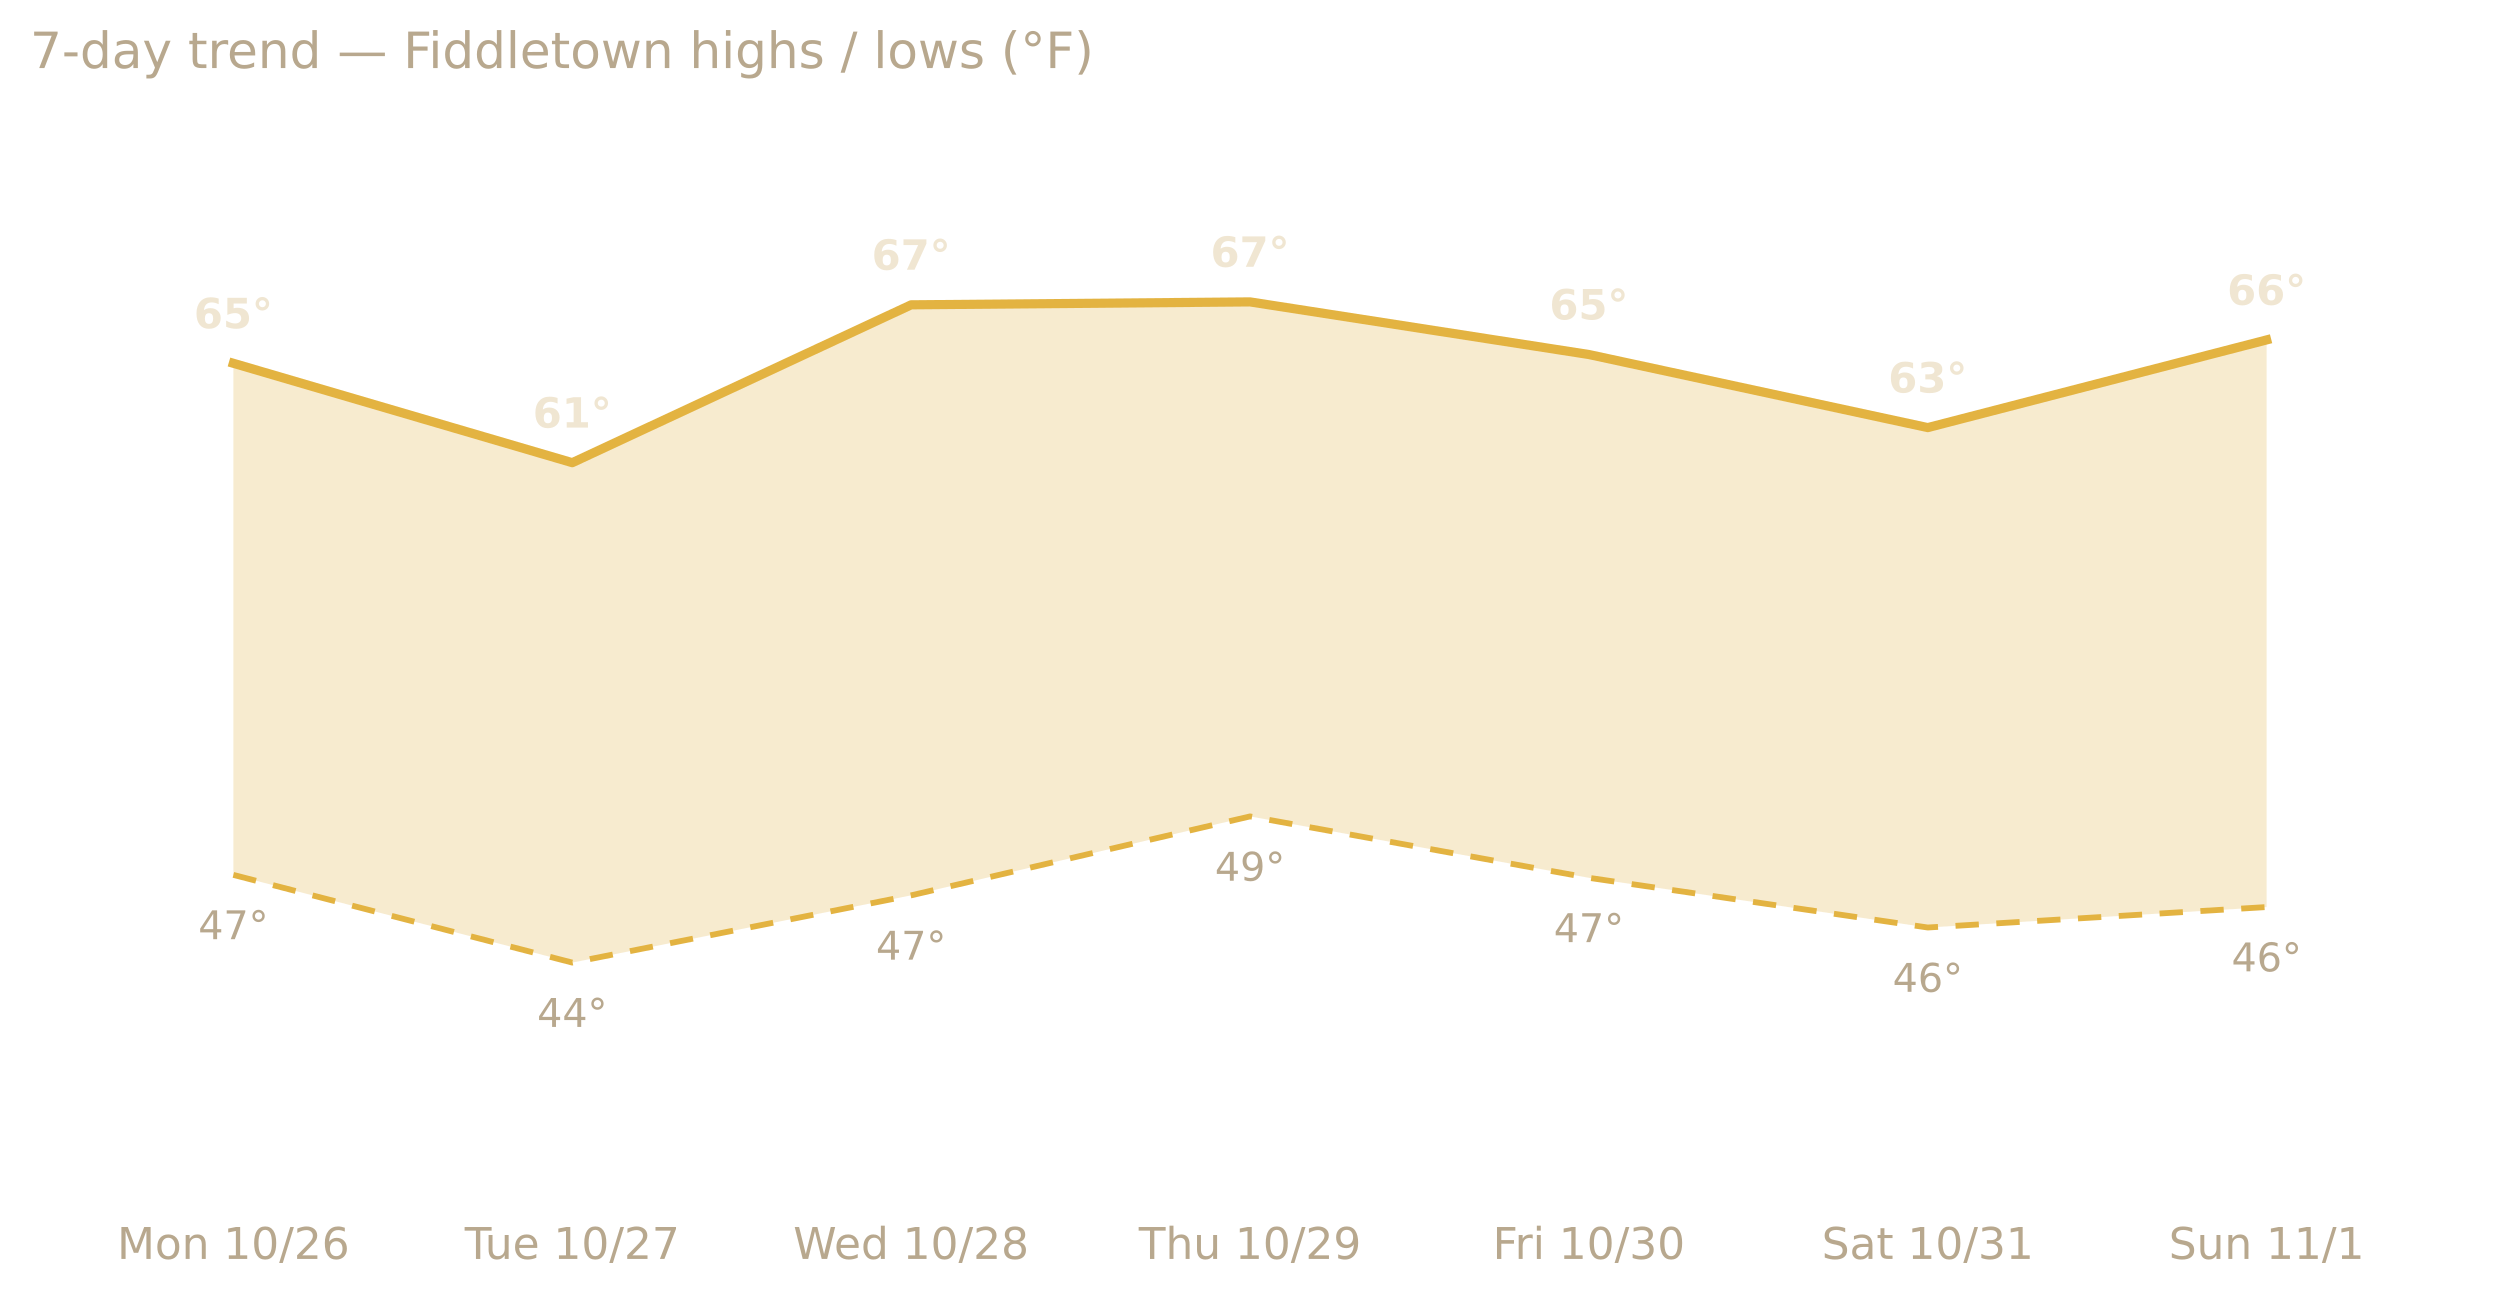
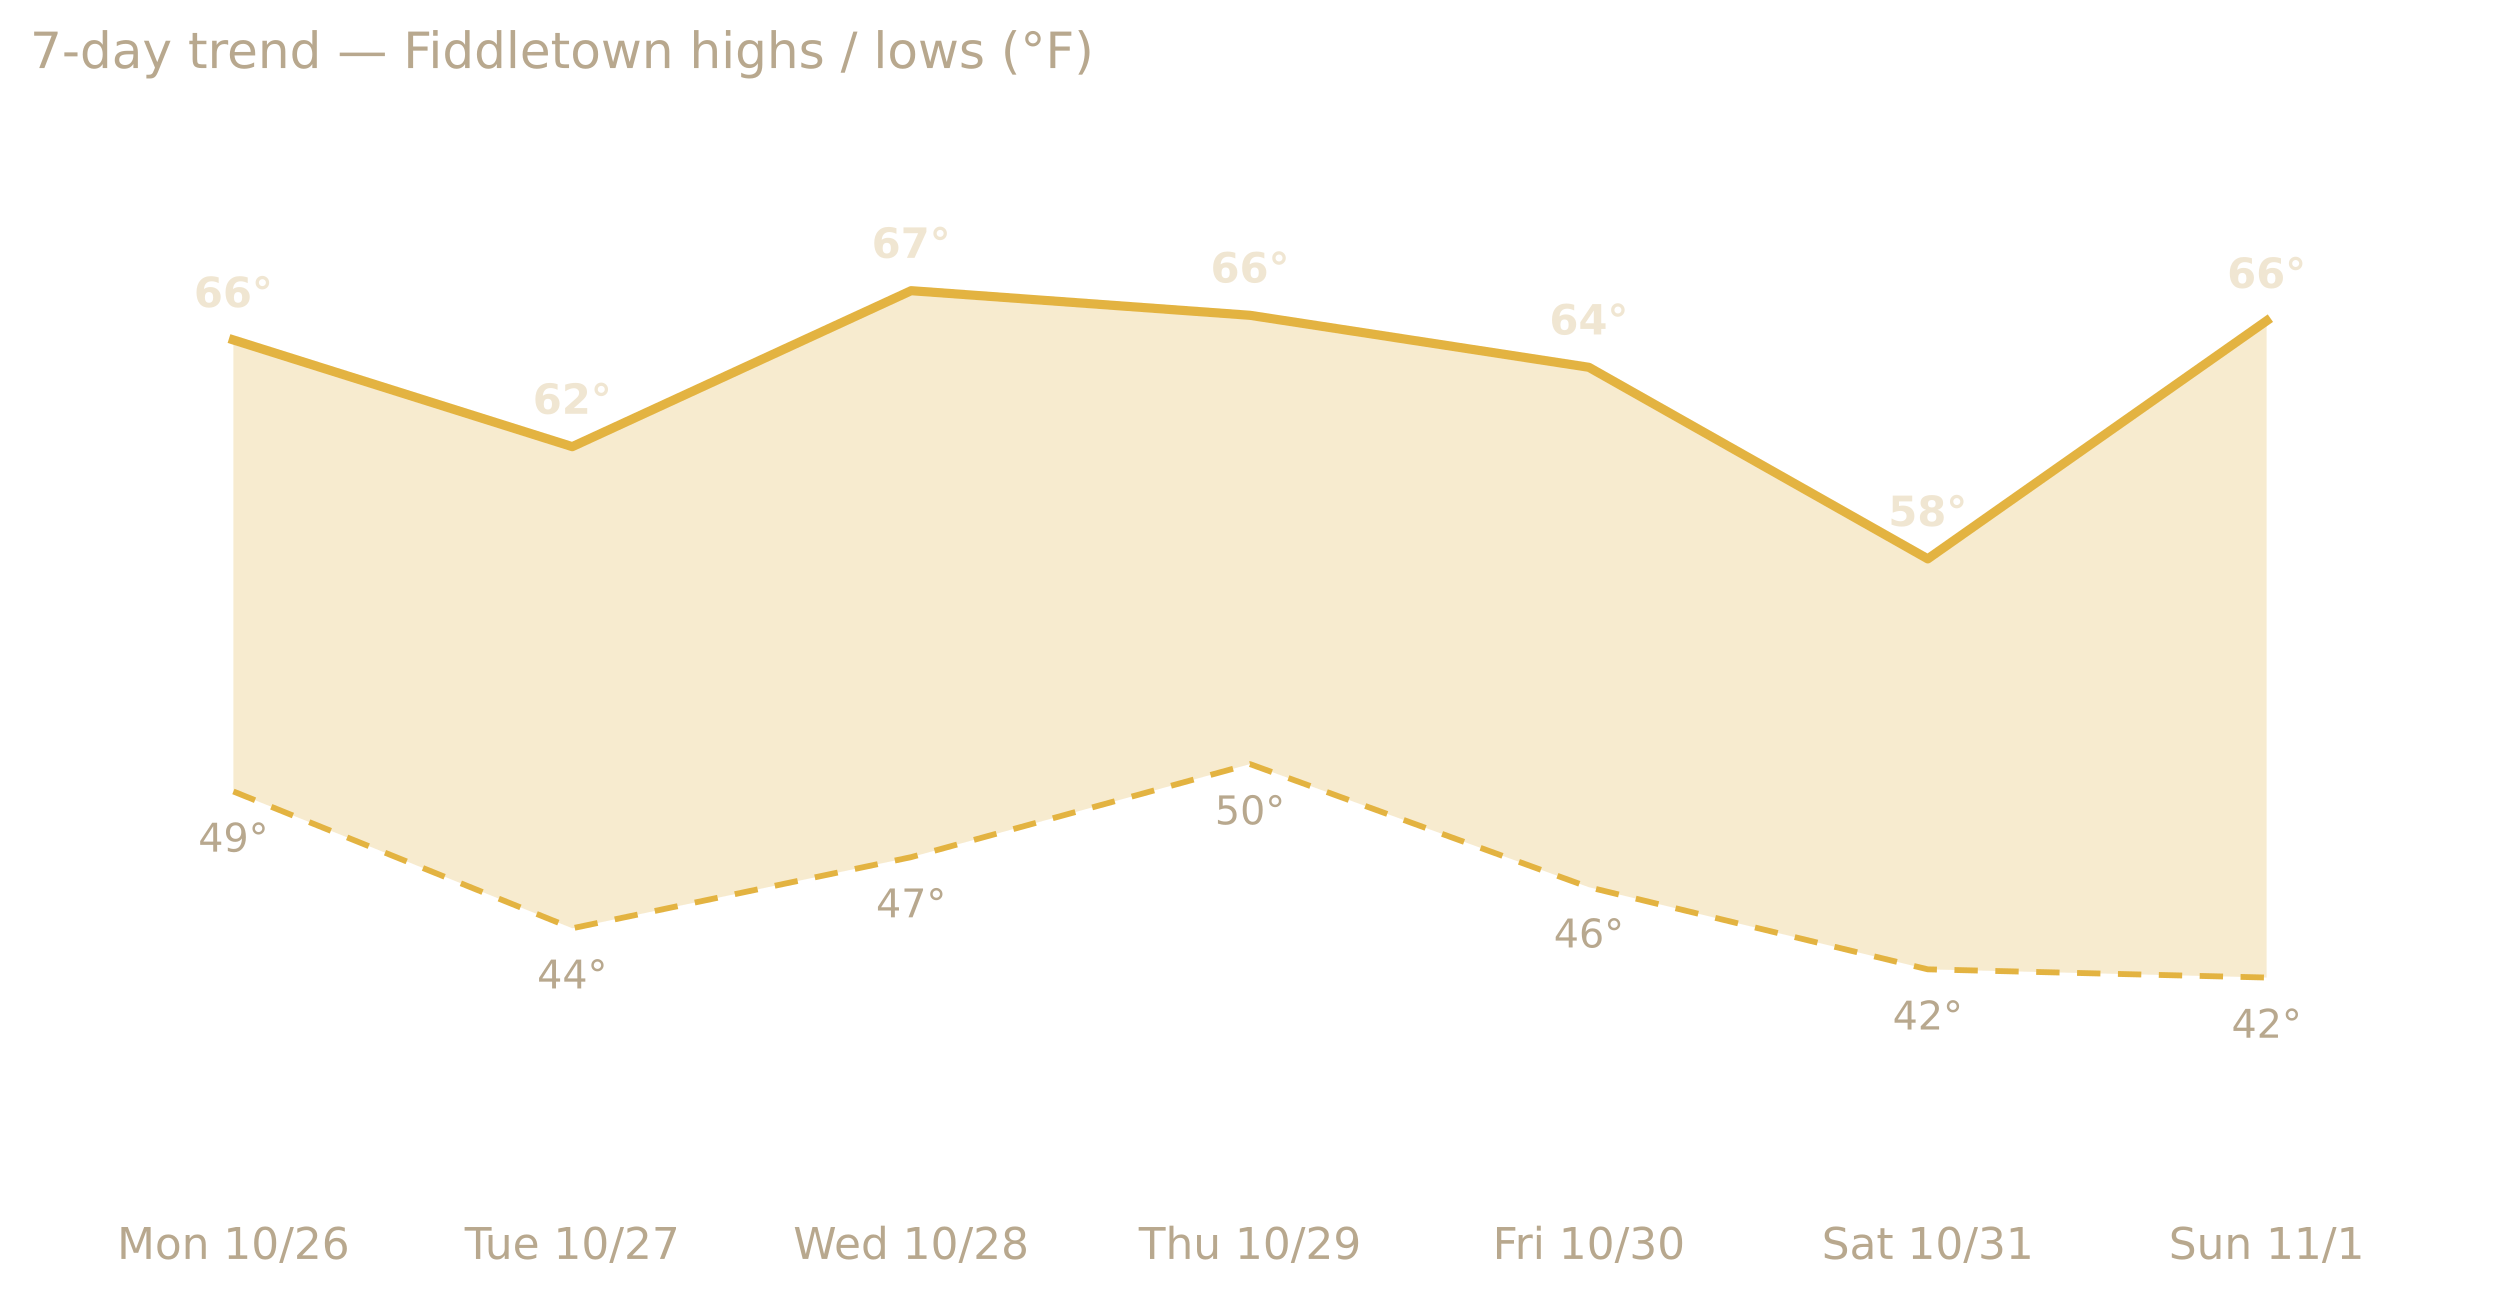
<svg xmlns="http://www.w3.org/2000/svg" xmlns:xlink="http://www.w3.org/1999/xlink" width="599.2pt" height="311.13pt" viewBox="0 0 599.2 311.13" version="1.1">
  <defs>
    <style type="text/css">*{stroke-linejoin: round; stroke-linecap: butt}</style>
  </defs>
  <g id="figure_1">
    <g id="patch_1">
      <path d="M 0 311.13  L 599.2 311.13  L 599.2 0  L 0 0  L 0 311.13  z " style="fill: none; opacity: 0" />
    </g>
    <g id="axes_1">
      <g id="patch_2">
        <path d="M 7.2 286.768  L 592 286.768  L 592 30.318  L 7.2 30.318  L 7.2 286.768  z " style="fill: none" />
      </g>
      <g id="matplotlib.axis_1">
        <g id="xtick_1">
          <g id="text_1">
            <g style="fill: #b8a88e" transform="translate(28.06568 301.7465) scale(0.105 -0.105)">
              <defs>
                <path id="DejaVuSans-4d" d="M 628 4666  L 1569 4666  L 2759 1491  L 3956 4666  L 4897 4666  L 4897 0  L 4281 0  L 4281 4097  L 3078 897  L 2444 897  L 1241 4097  L 1241 0  L 628 0  L 628 4666  z " transform="scale(0.015625)" />
                <path id="DejaVuSans-6f" d="M 1959 3097  Q 1497 3097 1228 2736  Q 959 2375 959 1747  Q 959 1119 1226 758  Q 1494 397 1959 397  Q 2419 397 2687 759  Q 2956 1122 2956 1747  Q 2956 2369 2687 2733  Q 2419 3097 1959 3097  z M 1959 3584  Q 2709 3584 3137 3096  Q 3566 2609 3566 1747  Q 3566 888 3137 398  Q 2709 -91 1959 -91  Q 1206 -91 779 398  Q 353 888 353 1747  Q 353 2609 779 3096  Q 1206 3584 1959 3584  z " transform="scale(0.015625)" />
                <path id="DejaVuSans-6e" d="M 3513 2113  L 3513 0  L 2938 0  L 2938 2094  Q 2938 2591 2744 2837  Q 2550 3084 2163 3084  Q 1697 3084 1428 2787  Q 1159 2491 1159 1978  L 1159 0  L 581 0  L 581 3500  L 1159 3500  L 1159 2956  Q 1366 3272 1645 3428  Q 1925 3584 2291 3584  Q 2894 3584 3203 3211  Q 3513 2838 3513 2113  z " transform="scale(0.015625)" />
                <path id="DejaVuSans-20" transform="scale(0.015625)" />
                <path id="DejaVuSans-31" d="M 794 531  L 1825 531  L 1825 4091  L 703 3866  L 703 4441  L 1819 4666  L 2450 4666  L 2450 531  L 3481 531  L 3481 0  L 794 0  L 794 531  z " transform="scale(0.015625)" />
                <path id="DejaVuSans-30" d="M 2034 4250  Q 1547 4250 1301 3770  Q 1056 3291 1056 2328  Q 1056 1369 1301 889  Q 1547 409 2034 409  Q 2525 409 2770 889  Q 3016 1369 3016 2328  Q 3016 3291 2770 3770  Q 2525 4250 2034 4250  z M 2034 4750  Q 2819 4750 3233 4129  Q 3647 3509 3647 2328  Q 3647 1150 3233 529  Q 2819 -91 2034 -91  Q 1250 -91 836 529  Q 422 1150 422 2328  Q 422 3509 836 4129  Q 1250 4750 2034 4750  z " transform="scale(0.015625)" />
                <path id="DejaVuSans-2f" d="M 1625 4666  L 2156 4666  L 531 -594  L 0 -594  L 1625 4666  z " transform="scale(0.015625)" />
                <path id="DejaVuSans-32" d="M 1228 531  L 3431 531  L 3431 0  L 469 0  L 469 531  Q 828 903 1448 1529  Q 2069 2156 2228 2338  Q 2531 2678 2651 2914  Q 2772 3150 2772 3378  Q 2772 3750 2511 3984  Q 2250 4219 1831 4219  Q 1534 4219 1204 4116  Q 875 4013 500 3803  L 500 4441  Q 881 4594 1212 4672  Q 1544 4750 1819 4750  Q 2544 4750 2975 4387  Q 3406 4025 3406 3419  Q 3406 3131 3298 2873  Q 3191 2616 2906 2266  Q 2828 2175 2409 1742  Q 1991 1309 1228 531  z " transform="scale(0.015625)" />
                <path id="DejaVuSans-36" d="M 2113 2584  Q 1688 2584 1439 2293  Q 1191 2003 1191 1497  Q 1191 994 1439 701  Q 1688 409 2113 409  Q 2538 409 2786 701  Q 3034 994 3034 1497  Q 3034 2003 2786 2293  Q 2538 2584 2113 2584  z M 3366 4563  L 3366 3988  Q 3128 4100 2886 4159  Q 2644 4219 2406 4219  Q 1781 4219 1451 3797  Q 1122 3375 1075 2522  Q 1259 2794 1537 2939  Q 1816 3084 2150 3084  Q 2853 3084 3261 2657  Q 3669 2231 3669 1497  Q 3669 778 3244 343  Q 2819 -91 2113 -91  Q 1303 -91 875 529  Q 447 1150 447 2328  Q 447 3434 972 4092  Q 1497 4750 2381 4750  Q 2619 4750 2861 4703  Q 3103 4656 3366 4563  z " transform="scale(0.015625)" />
              </defs>
              <use xlink:href="#DejaVuSans-4d" />
              <use xlink:href="#DejaVuSans-6f" x="86.279" />
              <use xlink:href="#DejaVuSans-6e" x="147.461" />
              <use xlink:href="#DejaVuSans-20" x="210.84" />
              <use xlink:href="#DejaVuSans-31" x="242.627" />
              <use xlink:href="#DejaVuSans-30" x="306.25" />
              <use xlink:href="#DejaVuSans-2f" x="369.873" />
              <use xlink:href="#DejaVuSans-32" x="403.564" />
              <use xlink:href="#DejaVuSans-36" x="467.188" />
            </g>
          </g>
        </g>
        <g id="xtick_2">
          <g id="text_2">
            <g style="fill: #b8a88e" transform="translate(111.3871 301.7465) scale(0.105 -0.105)">
              <defs>
                <path id="DejaVuSans-54" d="M -19 4666  L 3928 4666  L 3928 4134  L 2272 4134  L 2272 0  L 1638 0  L 1638 4134  L -19 4134  L -19 4666  z " transform="scale(0.015625)" />
                <path id="DejaVuSans-75" d="M 544 1381  L 544 3500  L 1119 3500  L 1119 1403  Q 1119 906 1312 657  Q 1506 409 1894 409  Q 2359 409 2629 706  Q 2900 1003 2900 1516  L 2900 3500  L 3475 3500  L 3475 0  L 2900 0  L 2900 538  Q 2691 219 2414 64  Q 2138 -91 1772 -91  Q 1169 -91 856 284  Q 544 659 544 1381  z M 1991 3584  L 1991 3584  z " transform="scale(0.015625)" />
                <path id="DejaVuSans-65" d="M 3597 1894  L 3597 1613  L 953 1613  Q 991 1019 1311 708  Q 1631 397 2203 397  Q 2534 397 2845 478  Q 3156 559 3463 722  L 3463 178  Q 3153 47 2828 -22  Q 2503 -91 2169 -91  Q 1331 -91 842 396  Q 353 884 353 1716  Q 353 2575 817 3079  Q 1281 3584 2069 3584  Q 2775 3584 3186 3129  Q 3597 2675 3597 1894  z M 3022 2063  Q 3016 2534 2758 2815  Q 2500 3097 2075 3097  Q 1594 3097 1305 2825  Q 1016 2553 972 2059  L 3022 2063  z " transform="scale(0.015625)" />
                <path id="DejaVuSans-37" d="M 525 4666  L 3525 4666  L 3525 4397  L 1831 0  L 1172 0  L 2766 4134  L 525 4134  L 525 4666  z " transform="scale(0.015625)" />
              </defs>
              <use xlink:href="#DejaVuSans-54" />
              <use xlink:href="#DejaVuSans-75" x="45.959" />
              <use xlink:href="#DejaVuSans-65" x="109.338" />
              <use xlink:href="#DejaVuSans-20" x="170.861" />
              <use xlink:href="#DejaVuSans-31" x="202.648" />
              <use xlink:href="#DejaVuSans-30" x="266.271" />
              <use xlink:href="#DejaVuSans-2f" x="329.895" />
              <use xlink:href="#DejaVuSans-32" x="363.586" />
              <use xlink:href="#DejaVuSans-37" x="427.209" />
            </g>
          </g>
        </g>
        <g id="xtick_3">
          <g id="text_3">
            <g style="fill: #b8a88e" transform="translate(190.1336 301.7465) scale(0.105 -0.105)">
              <defs>
                <path id="DejaVuSans-57" d="M 213 4666  L 850 4666  L 1831 722  L 2809 4666  L 3519 4666  L 4500 722  L 5478 4666  L 6119 4666  L 4947 0  L 4153 0  L 3169 4050  L 2175 0  L 1381 0  L 213 4666  z " transform="scale(0.015625)" />
                <path id="DejaVuSans-64" d="M 2906 2969  L 2906 4863  L 3481 4863  L 3481 0  L 2906 0  L 2906 525  Q 2725 213 2448 61  Q 2172 -91 1784 -91  Q 1150 -91 751 415  Q 353 922 353 1747  Q 353 2572 751 3078  Q 1150 3584 1784 3584  Q 2172 3584 2448 3432  Q 2725 3281 2906 2969  z M 947 1747  Q 947 1113 1208 752  Q 1469 391 1925 391  Q 2381 391 2643 752  Q 2906 1113 2906 1747  Q 2906 2381 2643 2742  Q 2381 3103 1925 3103  Q 1469 3103 1208 2742  Q 947 2381 947 1747  z " transform="scale(0.015625)" />
                <path id="DejaVuSans-38" d="M 2034 2216  Q 1584 2216 1326 1975  Q 1069 1734 1069 1313  Q 1069 891 1326 650  Q 1584 409 2034 409  Q 2484 409 2743 651  Q 3003 894 3003 1313  Q 3003 1734 2745 1975  Q 2488 2216 2034 2216  z M 1403 2484  Q 997 2584 770 2862  Q 544 3141 544 3541  Q 544 4100 942 4425  Q 1341 4750 2034 4750  Q 2731 4750 3128 4425  Q 3525 4100 3525 3541  Q 3525 3141 3298 2862  Q 3072 2584 2669 2484  Q 3125 2378 3379 2068  Q 3634 1759 3634 1313  Q 3634 634 3220 271  Q 2806 -91 2034 -91  Q 1263 -91 848 271  Q 434 634 434 1313  Q 434 1759 690 2068  Q 947 2378 1403 2484  z M 1172 3481  Q 1172 3119 1398 2916  Q 1625 2713 2034 2713  Q 2441 2713 2670 2916  Q 2900 3119 2900 3481  Q 2900 3844 2670 4047  Q 2441 4250 2034 4250  Q 1625 4250 1398 4047  Q 1172 3844 1172 3481  z " transform="scale(0.015625)" />
              </defs>
              <use xlink:href="#DejaVuSans-57" />
              <use xlink:href="#DejaVuSans-65" x="93.002" />
              <use xlink:href="#DejaVuSans-64" x="154.525" />
              <use xlink:href="#DejaVuSans-20" x="218.002" />
              <use xlink:href="#DejaVuSans-31" x="249.789" />
              <use xlink:href="#DejaVuSans-30" x="313.412" />
              <use xlink:href="#DejaVuSans-2f" x="377.035" />
              <use xlink:href="#DejaVuSans-32" x="410.727" />
              <use xlink:href="#DejaVuSans-38" x="474.35" />
            </g>
          </g>
        </g>
        <g id="xtick_4">
          <g id="text_4">
            <g style="fill: #b8a88e" transform="translate(272.9407 301.7465) scale(0.105 -0.105)">
              <defs>
                <path id="DejaVuSans-68" d="M 3513 2113  L 3513 0  L 2938 0  L 2938 2094  Q 2938 2591 2744 2837  Q 2550 3084 2163 3084  Q 1697 3084 1428 2787  Q 1159 2491 1159 1978  L 1159 0  L 581 0  L 581 4863  L 1159 4863  L 1159 2956  Q 1366 3272 1645 3428  Q 1925 3584 2291 3584  Q 2894 3584 3203 3211  Q 3513 2838 3513 2113  z " transform="scale(0.015625)" />
                <path id="DejaVuSans-39" d="M 703 97  L 703 672  Q 941 559 1184 500  Q 1428 441 1663 441  Q 2288 441 2617 861  Q 2947 1281 2994 2138  Q 2813 1869 2534 1725  Q 2256 1581 1919 1581  Q 1219 1581 811 2004  Q 403 2428 403 3163  Q 403 3881 828 4315  Q 1253 4750 1959 4750  Q 2769 4750 3195 4129  Q 3622 3509 3622 2328  Q 3622 1225 3098 567  Q 2575 -91 1691 -91  Q 1453 -91 1209 -44  Q 966 3 703 97  z M 1959 2075  Q 2384 2075 2632 2365  Q 2881 2656 2881 3163  Q 2881 3666 2632 3958  Q 2384 4250 1959 4250  Q 1534 4250 1286 3958  Q 1038 3666 1038 3163  Q 1038 2656 1286 2365  Q 1534 2075 1959 2075  z " transform="scale(0.015625)" />
              </defs>
              <use xlink:href="#DejaVuSans-54" />
              <use xlink:href="#DejaVuSans-68" x="61.084" />
              <use xlink:href="#DejaVuSans-75" x="124.463" />
              <use xlink:href="#DejaVuSans-20" x="187.842" />
              <use xlink:href="#DejaVuSans-31" x="219.629" />
              <use xlink:href="#DejaVuSans-30" x="283.252" />
              <use xlink:href="#DejaVuSans-2f" x="346.875" />
              <use xlink:href="#DejaVuSans-32" x="380.566" />
              <use xlink:href="#DejaVuSans-39" x="444.189" />
            </g>
          </g>
        </g>
        <g id="xtick_5">
          <g id="text_5">
            <g style="fill: #b8a88e" transform="translate(357.7682 301.7465) scale(0.105 -0.105)">
              <defs>
                <path id="DejaVuSans-46" d="M 628 4666  L 3309 4666  L 3309 4134  L 1259 4134  L 1259 2759  L 3109 2759  L 3109 2228  L 1259 2228  L 1259 0  L 628 0  L 628 4666  z " transform="scale(0.015625)" />
                <path id="DejaVuSans-72" d="M 2631 2963  Q 2534 3019 2420 3045  Q 2306 3072 2169 3072  Q 1681 3072 1420 2755  Q 1159 2438 1159 1844  L 1159 0  L 581 0  L 581 3500  L 1159 3500  L 1159 2956  Q 1341 3275 1631 3429  Q 1922 3584 2338 3584  Q 2397 3584 2469 3576  Q 2541 3569 2628 3553  L 2631 2963  z " transform="scale(0.015625)" />
                <path id="DejaVuSans-69" d="M 603 3500  L 1178 3500  L 1178 0  L 603 0  L 603 3500  z M 603 4863  L 1178 4863  L 1178 4134  L 603 4134  L 603 4863  z " transform="scale(0.015625)" />
                <path id="DejaVuSans-33" d="M 2597 2516  Q 3050 2419 3304 2112  Q 3559 1806 3559 1356  Q 3559 666 3084 287  Q 2609 -91 1734 -91  Q 1441 -91 1130 -33  Q 819 25 488 141  L 488 750  Q 750 597 1062 519  Q 1375 441 1716 441  Q 2309 441 2620 675  Q 2931 909 2931 1356  Q 2931 1769 2642 2001  Q 2353 2234 1838 2234  L 1294 2234  L 1294 2753  L 1863 2753  Q 2328 2753 2575 2939  Q 2822 3125 2822 3475  Q 2822 3834 2567 4026  Q 2313 4219 1838 4219  Q 1578 4219 1281 4162  Q 984 4106 628 3988  L 628 4550  Q 988 4650 1302 4700  Q 1616 4750 1894 4750  Q 2613 4750 3031 4423  Q 3450 4097 3450 3541  Q 3450 3153 3228 2886  Q 3006 2619 2597 2516  z " transform="scale(0.015625)" />
              </defs>
              <use xlink:href="#DejaVuSans-46" />
              <use xlink:href="#DejaVuSans-72" x="50.27" />
              <use xlink:href="#DejaVuSans-69" x="91.383" />
              <use xlink:href="#DejaVuSans-20" x="119.166" />
              <use xlink:href="#DejaVuSans-31" x="150.953" />
              <use xlink:href="#DejaVuSans-30" x="214.576" />
              <use xlink:href="#DejaVuSans-2f" x="278.199" />
              <use xlink:href="#DejaVuSans-33" x="311.891" />
              <use xlink:href="#DejaVuSans-30" x="375.514" />
            </g>
          </g>
        </g>
        <g id="xtick_6">
          <g id="text_6">
            <g style="fill: #b8a88e" transform="translate(436.6377 301.7465) scale(0.105 -0.105)">
              <defs>
                <path id="DejaVuSans-53" d="M 3425 4513  L 3425 3897  Q 3066 4069 2747 4153  Q 2428 4238 2131 4238  Q 1616 4238 1336 4038  Q 1056 3838 1056 3469  Q 1056 3159 1242 3001  Q 1428 2844 1947 2747  L 2328 2669  Q 3034 2534 3370 2195  Q 3706 1856 3706 1288  Q 3706 609 3251 259  Q 2797 -91 1919 -91  Q 1588 -91 1214 -16  Q 841 59 441 206  L 441 856  Q 825 641 1194 531  Q 1563 422 1919 422  Q 2459 422 2753 634  Q 3047 847 3047 1241  Q 3047 1584 2836 1778  Q 2625 1972 2144 2069  L 1759 2144  Q 1053 2284 737 2584  Q 422 2884 422 3419  Q 422 4038 858 4394  Q 1294 4750 2059 4750  Q 2388 4750 2728 4690  Q 3069 4631 3425 4513  z " transform="scale(0.015625)" />
                <path id="DejaVuSans-61" d="M 2194 1759  Q 1497 1759 1228 1600  Q 959 1441 959 1056  Q 959 750 1161 570  Q 1363 391 1709 391  Q 2188 391 2477 730  Q 2766 1069 2766 1631  L 2766 1759  L 2194 1759  z M 3341 1997  L 3341 0  L 2766 0  L 2766 531  Q 2569 213 2275 61  Q 1981 -91 1556 -91  Q 1019 -91 701 211  Q 384 513 384 1019  Q 384 1609 779 1909  Q 1175 2209 1959 2209  L 2766 2209  L 2766 2266  Q 2766 2663 2505 2880  Q 2244 3097 1772 3097  Q 1472 3097 1187 3025  Q 903 2953 641 2809  L 641 3341  Q 956 3463 1253 3523  Q 1550 3584 1831 3584  Q 2591 3584 2966 3190  Q 3341 2797 3341 1997  z " transform="scale(0.015625)" />
                <path id="DejaVuSans-74" d="M 1172 4494  L 1172 3500  L 2356 3500  L 2356 3053  L 1172 3053  L 1172 1153  Q 1172 725 1289 603  Q 1406 481 1766 481  L 2356 481  L 2356 0  L 1766 0  Q 1100 0 847 248  Q 594 497 594 1153  L 594 3053  L 172 3053  L 172 3500  L 594 3500  L 594 4494  L 1172 4494  z " transform="scale(0.015625)" />
              </defs>
              <use xlink:href="#DejaVuSans-53" />
              <use xlink:href="#DejaVuSans-61" x="63.477" />
              <use xlink:href="#DejaVuSans-74" x="124.756" />
              <use xlink:href="#DejaVuSans-20" x="163.965" />
              <use xlink:href="#DejaVuSans-31" x="195.752" />
              <use xlink:href="#DejaVuSans-30" x="259.375" />
              <use xlink:href="#DejaVuSans-2f" x="322.998" />
              <use xlink:href="#DejaVuSans-33" x="356.689" />
              <use xlink:href="#DejaVuSans-31" x="420.312" />
            </g>
          </g>
        </g>
        <g id="xtick_7">
          <g id="text_7">
            <g style="fill: #b8a88e" transform="translate(519.8213 301.7465) scale(0.105 -0.105)">
              <use xlink:href="#DejaVuSans-53" />
              <use xlink:href="#DejaVuSans-75" x="63.477" />
              <use xlink:href="#DejaVuSans-6e" x="126.855" />
              <use xlink:href="#DejaVuSans-20" x="190.234" />
              <use xlink:href="#DejaVuSans-31" x="222.021" />
              <use xlink:href="#DejaVuSans-31" x="285.645" />
              <use xlink:href="#DejaVuSans-2f" x="349.268" />
              <use xlink:href="#DejaVuSans-31" x="382.959" />
            </g>
          </g>
        </g>
      </g>
      <g id="matplotlib.axis_2" />
      <g id="PolyCollection_1">
-         <path d="M 55.933 87.073  L 55.933 209.693  L 137.156 230.713  L 218.378 214.598  L 299.6 195.679  L 380.822 210.394  L 462.044 222.305  L 543.267 217.401  L 543.267 81.468  L 543.267 81.468  L 462.044 102.488  L 380.822 84.971  L 299.6 72.359  L 218.378 73.06  L 137.156 110.897  L 55.933 87.073  z " clip-path="url(#p38e184723c)" style="fill: #e3b341; fill-opacity: 0.25" />
+         <path d="M 55.933 81.477  L 55.933 189.698  L 137.156 222.492  L 218.378 205.439  L 299.6 183.139  L 380.822 212.653  L 462.044 232.33  L 543.267 234.298  L 543.267 76.886  L 543.267 76.886  L 462.044 133.948  L 380.822 88.036  L 299.6 75.574  L 218.378 69.671  L 137.156 107.056  L 55.933 81.477  z " clip-path="url(#p126c8cb2ad)" style="fill: #e3b341; fill-opacity: 0.25" />
      </g>
      <g id="line2d_1">
-         <path d="M 55.933 87.073  L 137.156 110.897  L 218.378 73.06  L 299.6 72.359  L 380.822 84.971  L 462.044 102.488  L 543.267 81.468  " clip-path="url(#p38e184723c)" style="fill: none; stroke: #e3b341; stroke-width: 2.2; stroke-linecap: square" />
+         <path d="M 55.933 81.477  L 137.156 107.056  L 218.378 69.671  L 299.6 75.574  L 380.822 88.036  L 462.044 133.948  L 543.267 76.886  " clip-path="url(#p126c8cb2ad)" style="fill: none; stroke: #e3b341; stroke-width: 2.2; stroke-linecap: square" />
      </g>
      <g id="line2d_2">
-         <path d="M 55.933 209.693  L 137.156 230.713  L 218.378 214.598  L 299.6 195.679  L 380.822 210.394  L 462.044 222.305  L 543.267 217.401  " clip-path="url(#p38e184723c)" style="fill: none; stroke-dasharray: 5.6,4.2; stroke-dashoffset: 0; stroke: #e3b341; stroke-width: 1.4" />
+         <path d="M 55.933 189.698  L 137.156 222.492  L 218.378 205.439  L 299.6 183.139  L 380.822 212.653  L 462.044 232.33  L 543.267 234.298  " clip-path="url(#p126c8cb2ad)" style="fill: none; stroke-dasharray: 5.6,4.2; stroke-dashoffset: 0; stroke: #e3b341; stroke-width: 1.4" />
      </g>
      <g id="text_8">
-         <g style="fill: #f0e6d2" transform="translate(46.47552 78.66526) scale(0.1 -0.1)">
+         <g style="fill: #f0e6d2" transform="translate(46.47552 73.60636) scale(0.1 -0.1)">
          <defs>
            <path id="DejaVuSans-Bold-36" d="M 2316 2303  Q 2000 2303 1842 2098  Q 1684 1894 1684 1484  Q 1684 1075 1842 870  Q 2000 666 2316 666  Q 2634 666 2792 870  Q 2950 1075 2950 1484  Q 2950 1894 2792 2098  Q 2634 2303 2316 2303  z M 3803 4544  L 3803 3681  Q 3506 3822 3243 3889  Q 2981 3956 2731 3956  Q 2194 3956 1894 3657  Q 1594 3359 1544 2772  Q 1750 2925 1990 3001  Q 2231 3078 2516 3078  Q 3231 3078 3670 2659  Q 4109 2241 4109 1563  Q 4109 813 3618 361  Q 3128 -91 2303 -91  Q 1394 -91 895 523  Q 397 1138 397 2266  Q 397 3422 980 4083  Q 1563 4744 2578 4744  Q 2900 4744 3203 4694  Q 3506 4644 3803 4544  z " transform="scale(0.015625)" />
-             <path id="DejaVuSans-Bold-35" d="M 678 4666  L 3669 4666  L 3669 3781  L 1638 3781  L 1638 3059  Q 1775 3097 1914 3117  Q 2053 3138 2203 3138  Q 3056 3138 3531 2711  Q 4006 2284 4006 1522  Q 4006 766 3489 337  Q 2972 -91 2053 -91  Q 1656 -91 1267 -14  Q 878 63 494 219  L 494 1166  Q 875 947 1217 837  Q 1559 728 1863 728  Q 2300 728 2551 942  Q 2803 1156 2803 1522  Q 2803 1891 2551 2103  Q 2300 2316 1863 2316  Q 1603 2316 1309 2248  Q 1016 2181 678 2041  L 678 4666  z " transform="scale(0.015625)" />
            <path id="DejaVuSans-Bold-b0" d="M 1600 4288  Q 1375 4288 1219 4131  Q 1063 3975 1063 3750  Q 1063 3525 1217 3372  Q 1372 3219 1600 3219  Q 1825 3219 1981 3373  Q 2138 3528 2138 3750  Q 2138 3975 1980 4131  Q 1822 4288 1600 4288  z M 1600 4794  Q 1806 4794 1997 4714  Q 2188 4634 2338 4488  Q 2484 4338 2561 4150  Q 2638 3963 2638 3750  Q 2638 3541 2561 3352  Q 2484 3163 2344 3022  Q 2194 2872 2000 2792  Q 1806 2713 1594 2713  Q 1153 2713 854 3011  Q 556 3309 556 3750  Q 556 4191 857 4492  Q 1159 4794 1600 4794  z " transform="scale(0.015625)" />
          </defs>
          <use xlink:href="#DejaVuSans-Bold-36" />
-           <use xlink:href="#DejaVuSans-Bold-35" x="69.58" />
+           <use xlink:href="#DejaVuSans-Bold-36" x="69.58" />
          <use xlink:href="#DejaVuSans-Bold-b0" x="139.16" />
        </g>
      </g>
      <g id="text_9">
-         <g style="fill: #b8a88e" transform="translate(47.51396 225.108) scale(0.095 -0.095)">
+         <g style="fill: #b8a88e" transform="translate(47.51396 204.1269) scale(0.095 -0.095)">
          <defs>
            <path id="DejaVuSans-34" d="M 2419 4116  L 825 1625  L 2419 1625  L 2419 4116  z M 2253 4666  L 3047 4666  L 3047 1625  L 3713 1625  L 3713 1100  L 3047 1100  L 3047 0  L 2419 0  L 2419 1100  L 313 1100  L 313 1709  L 2253 4666  z " transform="scale(0.015625)" />
            <path id="DejaVuSans-b0" d="M 1600 4347  Q 1350 4347 1178 4173  Q 1006 4000 1006 3750  Q 1006 3503 1178 3333  Q 1350 3163 1600 3163  Q 1850 3163 2022 3333  Q 2194 3503 2194 3750  Q 2194 3997 2020 4172  Q 1847 4347 1600 4347  z M 1600 4750  Q 1800 4750 1984 4673  Q 2169 4597 2303 4453  Q 2447 4313 2519 4134  Q 2591 3956 2591 3750  Q 2591 3338 2302 3052  Q 2013 2766 1594 2766  Q 1172 2766 890 3047  Q 609 3328 609 3750  Q 609 4169 896 4459  Q 1184 4750 1600 4750  z " transform="scale(0.015625)" />
          </defs>
          <use xlink:href="#DejaVuSans-34" />
+           <use xlink:href="#DejaVuSans-39" x="63.623" />
+           <use xlink:href="#DejaVuSans-b0" x="127.246" />
+         </g>
+       </g>
+       <g id="text_10">
+         <g style="fill: #f0e6d2" transform="translate(127.6977 99.18577) scale(0.1 -0.1)">
+           <defs>
+             <path id="DejaVuSans-Bold-32" d="M 1844 884  L 3897 884  L 3897 0  L 506 0  L 506 884  L 2209 2388  Q 2438 2594 2547 2791  Q 2656 2988 2656 3200  Q 2656 3528 2436 3728  Q 2216 3928 1850 3928  Q 1569 3928 1234 3808  Q 900 3688 519 3450  L 519 4475  Q 925 4609 1322 4679  Q 1719 4750 2100 4750  Q 2938 4750 3402 4381  Q 3866 4013 3866 3353  Q 3866 2972 3669 2642  Q 3472 2313 2841 1759  L 1844 884  z " transform="scale(0.015625)" />
+           </defs>
+           <use xlink:href="#DejaVuSans-Bold-36" />
+           <use xlink:href="#DejaVuSans-Bold-32" x="69.58" />
+           <use xlink:href="#DejaVuSans-Bold-b0" x="139.16" />
+         </g>
+       </g>
+       <g id="text_11">
+         <g style="fill: #b8a88e" transform="translate(128.7362 236.9211) scale(0.095 -0.095)">
+           <use xlink:href="#DejaVuSans-34" />
+           <use xlink:href="#DejaVuSans-34" x="63.623" />
+           <use xlink:href="#DejaVuSans-b0" x="127.246" />
+         </g>
+       </g>
+       <g id="text_12">
+         <g style="fill: #f0e6d2" transform="translate(208.92 61.80048) scale(0.1 -0.1)">
+           <defs>
+             <path id="DejaVuSans-Bold-37" d="M 428 4666  L 3944 4666  L 3944 3988  L 2125 0  L 953 0  L 2675 3781  L 428 3781  L 428 4666  z " transform="scale(0.015625)" />
+           </defs>
+           <use xlink:href="#DejaVuSans-Bold-36" />
+           <use xlink:href="#DejaVuSans-Bold-37" x="69.58" />
+           <use xlink:href="#DejaVuSans-Bold-b0" x="139.16" />
+         </g>
+       </g>
+       <g id="text_13">
+         <g style="fill: #b8a88e" transform="translate(209.9584 219.8681) scale(0.095 -0.095)">
+           <use xlink:href="#DejaVuSans-34" />
          <use xlink:href="#DejaVuSans-37" x="63.623" />
          <use xlink:href="#DejaVuSans-b0" x="127.246" />
        </g>
      </g>
-       <g id="text_10">
-         <g style="fill: #f0e6d2" transform="translate(127.6977 102.4885) scale(0.1 -0.1)">
-           <defs>
-             <path id="DejaVuSans-Bold-31" d="M 750 831  L 1813 831  L 1813 3847  L 722 3622  L 722 4441  L 1806 4666  L 2950 4666  L 2950 831  L 4013 831  L 4013 0  L 750 0  L 750 831  z " transform="scale(0.015625)" />
-           </defs>
-           <use xlink:href="#DejaVuSans-Bold-36" />
-           <use xlink:href="#DejaVuSans-Bold-31" x="69.58" />
-           <use xlink:href="#DejaVuSans-Bold-b0" x="139.16" />
-         </g>
-       </g>
-       <g id="text_11">
-         <g style="fill: #b8a88e" transform="translate(128.7362 246.1285) scale(0.095 -0.095)">
-           <use xlink:href="#DejaVuSans-34" />
-           <use xlink:href="#DejaVuSans-34" x="63.623" />
-           <use xlink:href="#DejaVuSans-b0" x="127.246" />
-         </g>
-       </g>
-       <g id="text_12">
-         <g style="fill: #f0e6d2" transform="translate(208.92 64.6516) scale(0.1 -0.1)">
-           <defs>
-             <path id="DejaVuSans-Bold-37" d="M 428 4666  L 3944 4666  L 3944 3988  L 2125 0  L 953 0  L 2675 3781  L 428 3781  L 428 4666  z " transform="scale(0.015625)" />
-           </defs>
-           <use xlink:href="#DejaVuSans-Bold-36" />
-           <use xlink:href="#DejaVuSans-Bold-37" x="69.58" />
-           <use xlink:href="#DejaVuSans-Bold-b0" x="139.16" />
-         </g>
-       </g>
-       <g id="text_13">
-         <g style="fill: #b8a88e" transform="translate(209.9584 230.0128) scale(0.095 -0.095)">
-           <use xlink:href="#DejaVuSans-34" />
-           <use xlink:href="#DejaVuSans-37" x="63.623" />
-           <use xlink:href="#DejaVuSans-b0" x="127.246" />
-         </g>
-       </g>
      <g id="text_14">
-         <g style="fill: #f0e6d2" transform="translate(290.1422 63.95091) scale(0.1 -0.1)">
-           <use xlink:href="#DejaVuSans-Bold-36" />
-           <use xlink:href="#DejaVuSans-Bold-37" x="69.58" />
+         <g style="fill: #f0e6d2" transform="translate(290.1422 67.70342) scale(0.1 -0.1)">
+           <use xlink:href="#DejaVuSans-Bold-36" />
+           <use xlink:href="#DejaVuSans-Bold-36" x="69.58" />
          <use xlink:href="#DejaVuSans-Bold-b0" x="139.16" />
        </g>
      </g>
      <g id="text_15">
-         <g style="fill: #b8a88e" transform="translate(291.1806 211.0944) scale(0.095 -0.095)">
-           <use xlink:href="#DejaVuSans-34" />
-           <use xlink:href="#DejaVuSans-39" x="63.623" />
+         <g style="fill: #b8a88e" transform="translate(291.1806 197.5681) scale(0.095 -0.095)">
+           <defs>
+             <path id="DejaVuSans-35" d="M 691 4666  L 3169 4666  L 3169 4134  L 1269 4134  L 1269 2991  Q 1406 3038 1543 3061  Q 1681 3084 1819 3084  Q 2600 3084 3056 2656  Q 3513 2228 3513 1497  Q 3513 744 3044 326  Q 2575 -91 1722 -91  Q 1428 -91 1123 -41  Q 819 9 494 109  L 494 744  Q 775 591 1075 516  Q 1375 441 1709 441  Q 2250 441 2565 725  Q 2881 1009 2881 1497  Q 2881 1984 2565 2268  Q 2250 2553 1709 2553  Q 1456 2553 1204 2497  Q 953 2441 691 2322  L 691 4666  z " transform="scale(0.015625)" />
+           </defs>
+           <use xlink:href="#DejaVuSans-35" />
+           <use xlink:href="#DejaVuSans-30" x="63.623" />
          <use xlink:href="#DejaVuSans-b0" x="127.246" />
        </g>
      </g>
      <g id="text_16">
-         <g style="fill: #f0e6d2" transform="translate(371.3644 76.56321) scale(0.1 -0.1)">
-           <use xlink:href="#DejaVuSans-Bold-36" />
-           <use xlink:href="#DejaVuSans-Bold-35" x="69.58" />
+         <g style="fill: #f0e6d2" transform="translate(371.3644 80.16518) scale(0.1 -0.1)">
+           <defs>
+             <path id="DejaVuSans-Bold-34" d="M 2356 3675  L 1038 1722  L 2356 1722  L 2356 3675  z M 2156 4666  L 3494 4666  L 3494 1722  L 4159 1722  L 4159 850  L 3494 850  L 3494 0  L 2356 0  L 2356 850  L 288 850  L 288 1881  L 2156 4666  z " transform="scale(0.015625)" />
+           </defs>
+           <use xlink:href="#DejaVuSans-Bold-36" />
+           <use xlink:href="#DejaVuSans-Bold-34" x="69.58" />
          <use xlink:href="#DejaVuSans-Bold-b0" x="139.16" />
        </g>
      </g>
      <g id="text_17">
-         <g style="fill: #b8a88e" transform="translate(372.4028 225.8087) scale(0.095 -0.095)">
-           <use xlink:href="#DejaVuSans-34" />
-           <use xlink:href="#DejaVuSans-37" x="63.623" />
+         <g style="fill: #b8a88e" transform="translate(372.4028 227.0828) scale(0.095 -0.095)">
+           <use xlink:href="#DejaVuSans-34" />
+           <use xlink:href="#DejaVuSans-36" x="63.623" />
          <use xlink:href="#DejaVuSans-b0" x="127.246" />
        </g>
      </g>
      <g id="text_18">
-         <g style="fill: #f0e6d2" transform="translate(452.5866 94.08028) scale(0.1 -0.1)">
-           <defs>
-             <path id="DejaVuSans-Bold-33" d="M 2981 2516  Q 3453 2394 3698 2092  Q 3944 1791 3944 1325  Q 3944 631 3412 270  Q 2881 -91 1863 -91  Q 1503 -91 1142 -33  Q 781 25 428 141  L 428 1069  Q 766 900 1098 814  Q 1431 728 1753 728  Q 2231 728 2486 893  Q 2741 1059 2741 1369  Q 2741 1688 2480 1852  Q 2219 2016 1709 2016  L 1228 2016  L 1228 2791  L 1734 2791  Q 2188 2791 2409 2933  Q 2631 3075 2631 3366  Q 2631 3634 2415 3781  Q 2200 3928 1806 3928  Q 1516 3928 1219 3862  Q 922 3797 628 3669  L 628 4550  Q 984 4650 1334 4700  Q 1684 4750 2022 4750  Q 2931 4750 3382 4451  Q 3834 4153 3834 3553  Q 3834 3144 3618 2883  Q 3403 2622 2981 2516  z " transform="scale(0.015625)" />
-           </defs>
-           <use xlink:href="#DejaVuSans-Bold-36" />
-           <use xlink:href="#DejaVuSans-Bold-33" x="69.58" />
+         <g style="fill: #f0e6d2" transform="translate(452.5866 126.0769) scale(0.1 -0.1)">
+           <defs>
+             <path id="DejaVuSans-Bold-35" d="M 678 4666  L 3669 4666  L 3669 3781  L 1638 3781  L 1638 3059  Q 1775 3097 1914 3117  Q 2053 3138 2203 3138  Q 3056 3138 3531 2711  Q 4006 2284 4006 1522  Q 4006 766 3489 337  Q 2972 -91 2053 -91  Q 1656 -91 1267 -14  Q 878 63 494 219  L 494 1166  Q 875 947 1217 837  Q 1559 728 1863 728  Q 2300 728 2551 942  Q 2803 1156 2803 1522  Q 2803 1891 2551 2103  Q 2300 2316 1863 2316  Q 1603 2316 1309 2248  Q 1016 2181 678 2041  L 678 4666  z " transform="scale(0.015625)" />
+             <path id="DejaVuSans-Bold-38" d="M 2228 2088  Q 1891 2088 1709 1903  Q 1528 1719 1528 1375  Q 1528 1031 1709 848  Q 1891 666 2228 666  Q 2563 666 2741 848  Q 2919 1031 2919 1375  Q 2919 1722 2741 1905  Q 2563 2088 2228 2088  z M 1350 2484  Q 925 2613 709 2878  Q 494 3144 494 3541  Q 494 4131 934 4440  Q 1375 4750 2228 4750  Q 3075 4750 3515 4442  Q 3956 4134 3956 3541  Q 3956 3144 3739 2878  Q 3522 2613 3097 2484  Q 3572 2353 3814 2058  Q 4056 1763 4056 1313  Q 4056 619 3595 264  Q 3134 -91 2228 -91  Q 1319 -91 855 264  Q 391 619 391 1313  Q 391 1763 633 2058  Q 875 2353 1350 2484  z M 1631 3419  Q 1631 3141 1786 2991  Q 1941 2841 2228 2841  Q 2509 2841 2662 2991  Q 2816 3141 2816 3419  Q 2816 3697 2662 3845  Q 2509 3994 2228 3994  Q 1941 3994 1786 3844  Q 1631 3694 1631 3419  z " transform="scale(0.015625)" />
+           </defs>
+           <use xlink:href="#DejaVuSans-Bold-35" />
+           <use xlink:href="#DejaVuSans-Bold-38" x="69.58" />
          <use xlink:href="#DejaVuSans-Bold-b0" x="139.16" />
        </g>
      </g>
      <g id="text_19">
-         <g style="fill: #b8a88e" transform="translate(453.6251 237.7203) scale(0.095 -0.095)">
-           <use xlink:href="#DejaVuSans-34" />
-           <use xlink:href="#DejaVuSans-36" x="63.623" />
+         <g style="fill: #b8a88e" transform="translate(453.6251 246.7593) scale(0.095 -0.095)">
+           <use xlink:href="#DejaVuSans-34" />
+           <use xlink:href="#DejaVuSans-32" x="63.623" />
          <use xlink:href="#DejaVuSans-b0" x="127.246" />
        </g>
      </g>
      <g id="text_20">
-         <g style="fill: #f0e6d2" transform="translate(533.8089 73.05979) scale(0.1 -0.1)">
+         <g style="fill: #f0e6d2" transform="translate(533.8089 69.01518) scale(0.1 -0.1)">
          <use xlink:href="#DejaVuSans-Bold-36" />
          <use xlink:href="#DejaVuSans-Bold-36" x="69.58" />
          <use xlink:href="#DejaVuSans-Bold-b0" x="139.16" />
        </g>
      </g>
      <g id="text_21">
-         <g style="fill: #b8a88e" transform="translate(534.8473 232.8155) scale(0.095 -0.095)">
-           <use xlink:href="#DejaVuSans-34" />
-           <use xlink:href="#DejaVuSans-36" x="63.623" />
+         <g style="fill: #b8a88e" transform="translate(534.8473 248.7269) scale(0.095 -0.095)">
+           <use xlink:href="#DejaVuSans-34" />
+           <use xlink:href="#DejaVuSans-32" x="63.623" />
          <use xlink:href="#DejaVuSans-b0" x="127.246" />
        </g>
      </g>
      <g id="text_22">
        <g style="fill: #b8a88e" transform="translate(7.2 16.31812) scale(0.12 -0.12)">
          <defs>
            <path id="DejaVuSans-2d" d="M 313 2009  L 1997 2009  L 1997 1497  L 313 1497  L 313 2009  z " transform="scale(0.015625)" />
            <path id="DejaVuSans-79" d="M 2059 -325  Q 1816 -950 1584 -1140  Q 1353 -1331 966 -1331  L 506 -1331  L 506 -850  L 844 -850  Q 1081 -850 1212 -737  Q 1344 -625 1503 -206  L 1606 56  L 191 3500  L 800 3500  L 1894 763  L 2988 3500  L 3597 3500  L 2059 -325  z " transform="scale(0.015625)" />
            <path id="DejaVuSans-2014" d="M 313 1978  L 6088 1978  L 6088 1528  L 313 1528  L 313 1978  z " transform="scale(0.015625)" />
            <path id="DejaVuSans-6c" d="M 603 4863  L 1178 4863  L 1178 0  L 603 0  L 603 4863  z " transform="scale(0.015625)" />
            <path id="DejaVuSans-77" d="M 269 3500  L 844 3500  L 1563 769  L 2278 3500  L 2956 3500  L 3675 769  L 4391 3500  L 4966 3500  L 4050 0  L 3372 0  L 2619 2869  L 1863 0  L 1184 0  L 269 3500  z " transform="scale(0.015625)" />
            <path id="DejaVuSans-67" d="M 2906 1791  Q 2906 2416 2648 2759  Q 2391 3103 1925 3103  Q 1463 3103 1205 2759  Q 947 2416 947 1791  Q 947 1169 1205 825  Q 1463 481 1925 481  Q 2391 481 2648 825  Q 2906 1169 2906 1791  z M 3481 434  Q 3481 -459 3084 -895  Q 2688 -1331 1869 -1331  Q 1566 -1331 1297 -1286  Q 1028 -1241 775 -1147  L 775 -588  Q 1028 -725 1275 -790  Q 1522 -856 1778 -856  Q 2344 -856 2625 -561  Q 2906 -266 2906 331  L 2906 616  Q 2728 306 2450 153  Q 2172 0 1784 0  Q 1141 0 747 490  Q 353 981 353 1791  Q 353 2603 747 3093  Q 1141 3584 1784 3584  Q 2172 3584 2450 3431  Q 2728 3278 2906 2969  L 2906 3500  L 3481 3500  L 3481 434  z " transform="scale(0.015625)" />
            <path id="DejaVuSans-73" d="M 2834 3397  L 2834 2853  Q 2591 2978 2328 3040  Q 2066 3103 1784 3103  Q 1356 3103 1142 2972  Q 928 2841 928 2578  Q 928 2378 1081 2264  Q 1234 2150 1697 2047  L 1894 2003  Q 2506 1872 2764 1633  Q 3022 1394 3022 966  Q 3022 478 2636 193  Q 2250 -91 1575 -91  Q 1294 -91 989 -36  Q 684 19 347 128  L 347 722  Q 666 556 975 473  Q 1284 391 1588 391  Q 1994 391 2212 530  Q 2431 669 2431 922  Q 2431 1156 2273 1281  Q 2116 1406 1581 1522  L 1381 1569  Q 847 1681 609 1914  Q 372 2147 372 2553  Q 372 3047 722 3315  Q 1072 3584 1716 3584  Q 2034 3584 2315 3537  Q 2597 3491 2834 3397  z " transform="scale(0.015625)" />
            <path id="DejaVuSans-28" d="M 1984 4856  Q 1566 4138 1362 3434  Q 1159 2731 1159 2009  Q 1159 1288 1364 580  Q 1569 -128 1984 -844  L 1484 -844  Q 1016 -109 783 600  Q 550 1309 550 2009  Q 550 2706 781 3412  Q 1013 4119 1484 4856  L 1984 4856  z " transform="scale(0.015625)" />
            <path id="DejaVuSans-29" d="M 513 4856  L 1013 4856  Q 1481 4119 1714 3412  Q 1947 2706 1947 2009  Q 1947 1309 1714 600  Q 1481 -109 1013 -844  L 513 -844  Q 928 -128 1133 580  Q 1338 1288 1338 2009  Q 1338 2731 1133 3434  Q 928 4138 513 4856  z " transform="scale(0.015625)" />
          </defs>
          <use xlink:href="#DejaVuSans-37" />
          <use xlink:href="#DejaVuSans-2d" x="63.623" />
          <use xlink:href="#DejaVuSans-64" x="99.707" />
          <use xlink:href="#DejaVuSans-61" x="163.184" />
          <use xlink:href="#DejaVuSans-79" x="224.463" />
          <use xlink:href="#DejaVuSans-20" x="283.643" />
          <use xlink:href="#DejaVuSans-74" x="315.43" />
          <use xlink:href="#DejaVuSans-72" x="354.639" />
          <use xlink:href="#DejaVuSans-65" x="393.502" />
          <use xlink:href="#DejaVuSans-6e" x="455.025" />
          <use xlink:href="#DejaVuSans-64" x="518.404" />
          <use xlink:href="#DejaVuSans-20" x="581.881" />
          <use xlink:href="#DejaVuSans-2014" x="613.668" />
          <use xlink:href="#DejaVuSans-20" x="713.668" />
          <use xlink:href="#DejaVuSans-46" x="745.455" />
          <use xlink:href="#DejaVuSans-69" x="795.725" />
          <use xlink:href="#DejaVuSans-64" x="823.508" />
          <use xlink:href="#DejaVuSans-64" x="886.984" />
          <use xlink:href="#DejaVuSans-6c" x="950.461" />
          <use xlink:href="#DejaVuSans-65" x="978.244" />
          <use xlink:href="#DejaVuSans-74" x="1039.768" />
          <use xlink:href="#DejaVuSans-6f" x="1078.977" />
          <use xlink:href="#DejaVuSans-77" x="1140.158" />
          <use xlink:href="#DejaVuSans-6e" x="1221.945" />
          <use xlink:href="#DejaVuSans-20" x="1285.324" />
          <use xlink:href="#DejaVuSans-68" x="1317.111" />
          <use xlink:href="#DejaVuSans-69" x="1380.49" />
          <use xlink:href="#DejaVuSans-67" x="1408.273" />
          <use xlink:href="#DejaVuSans-68" x="1471.75" />
          <use xlink:href="#DejaVuSans-73" x="1535.129" />
          <use xlink:href="#DejaVuSans-20" x="1587.229" />
          <use xlink:href="#DejaVuSans-2f" x="1619.016" />
          <use xlink:href="#DejaVuSans-20" x="1652.707" />
          <use xlink:href="#DejaVuSans-6c" x="1684.494" />
          <use xlink:href="#DejaVuSans-6f" x="1712.277" />
          <use xlink:href="#DejaVuSans-77" x="1773.459" />
          <use xlink:href="#DejaVuSans-73" x="1855.246" />
          <use xlink:href="#DejaVuSans-20" x="1907.346" />
          <use xlink:href="#DejaVuSans-28" x="1939.133" />
          <use xlink:href="#DejaVuSans-b0" x="1978.146" />
          <use xlink:href="#DejaVuSans-46" x="2028.146" />
          <use xlink:href="#DejaVuSans-29" x="2085.666" />
        </g>
      </g>
    </g>
  </g>
  <defs>
-     <clipPath id="p38e184723c">
+     <clipPath id="p126c8cb2ad">
      <rect x="7.2" y="30.318" width="584.8" height="256.45" />
    </clipPath>
  </defs>
</svg>
